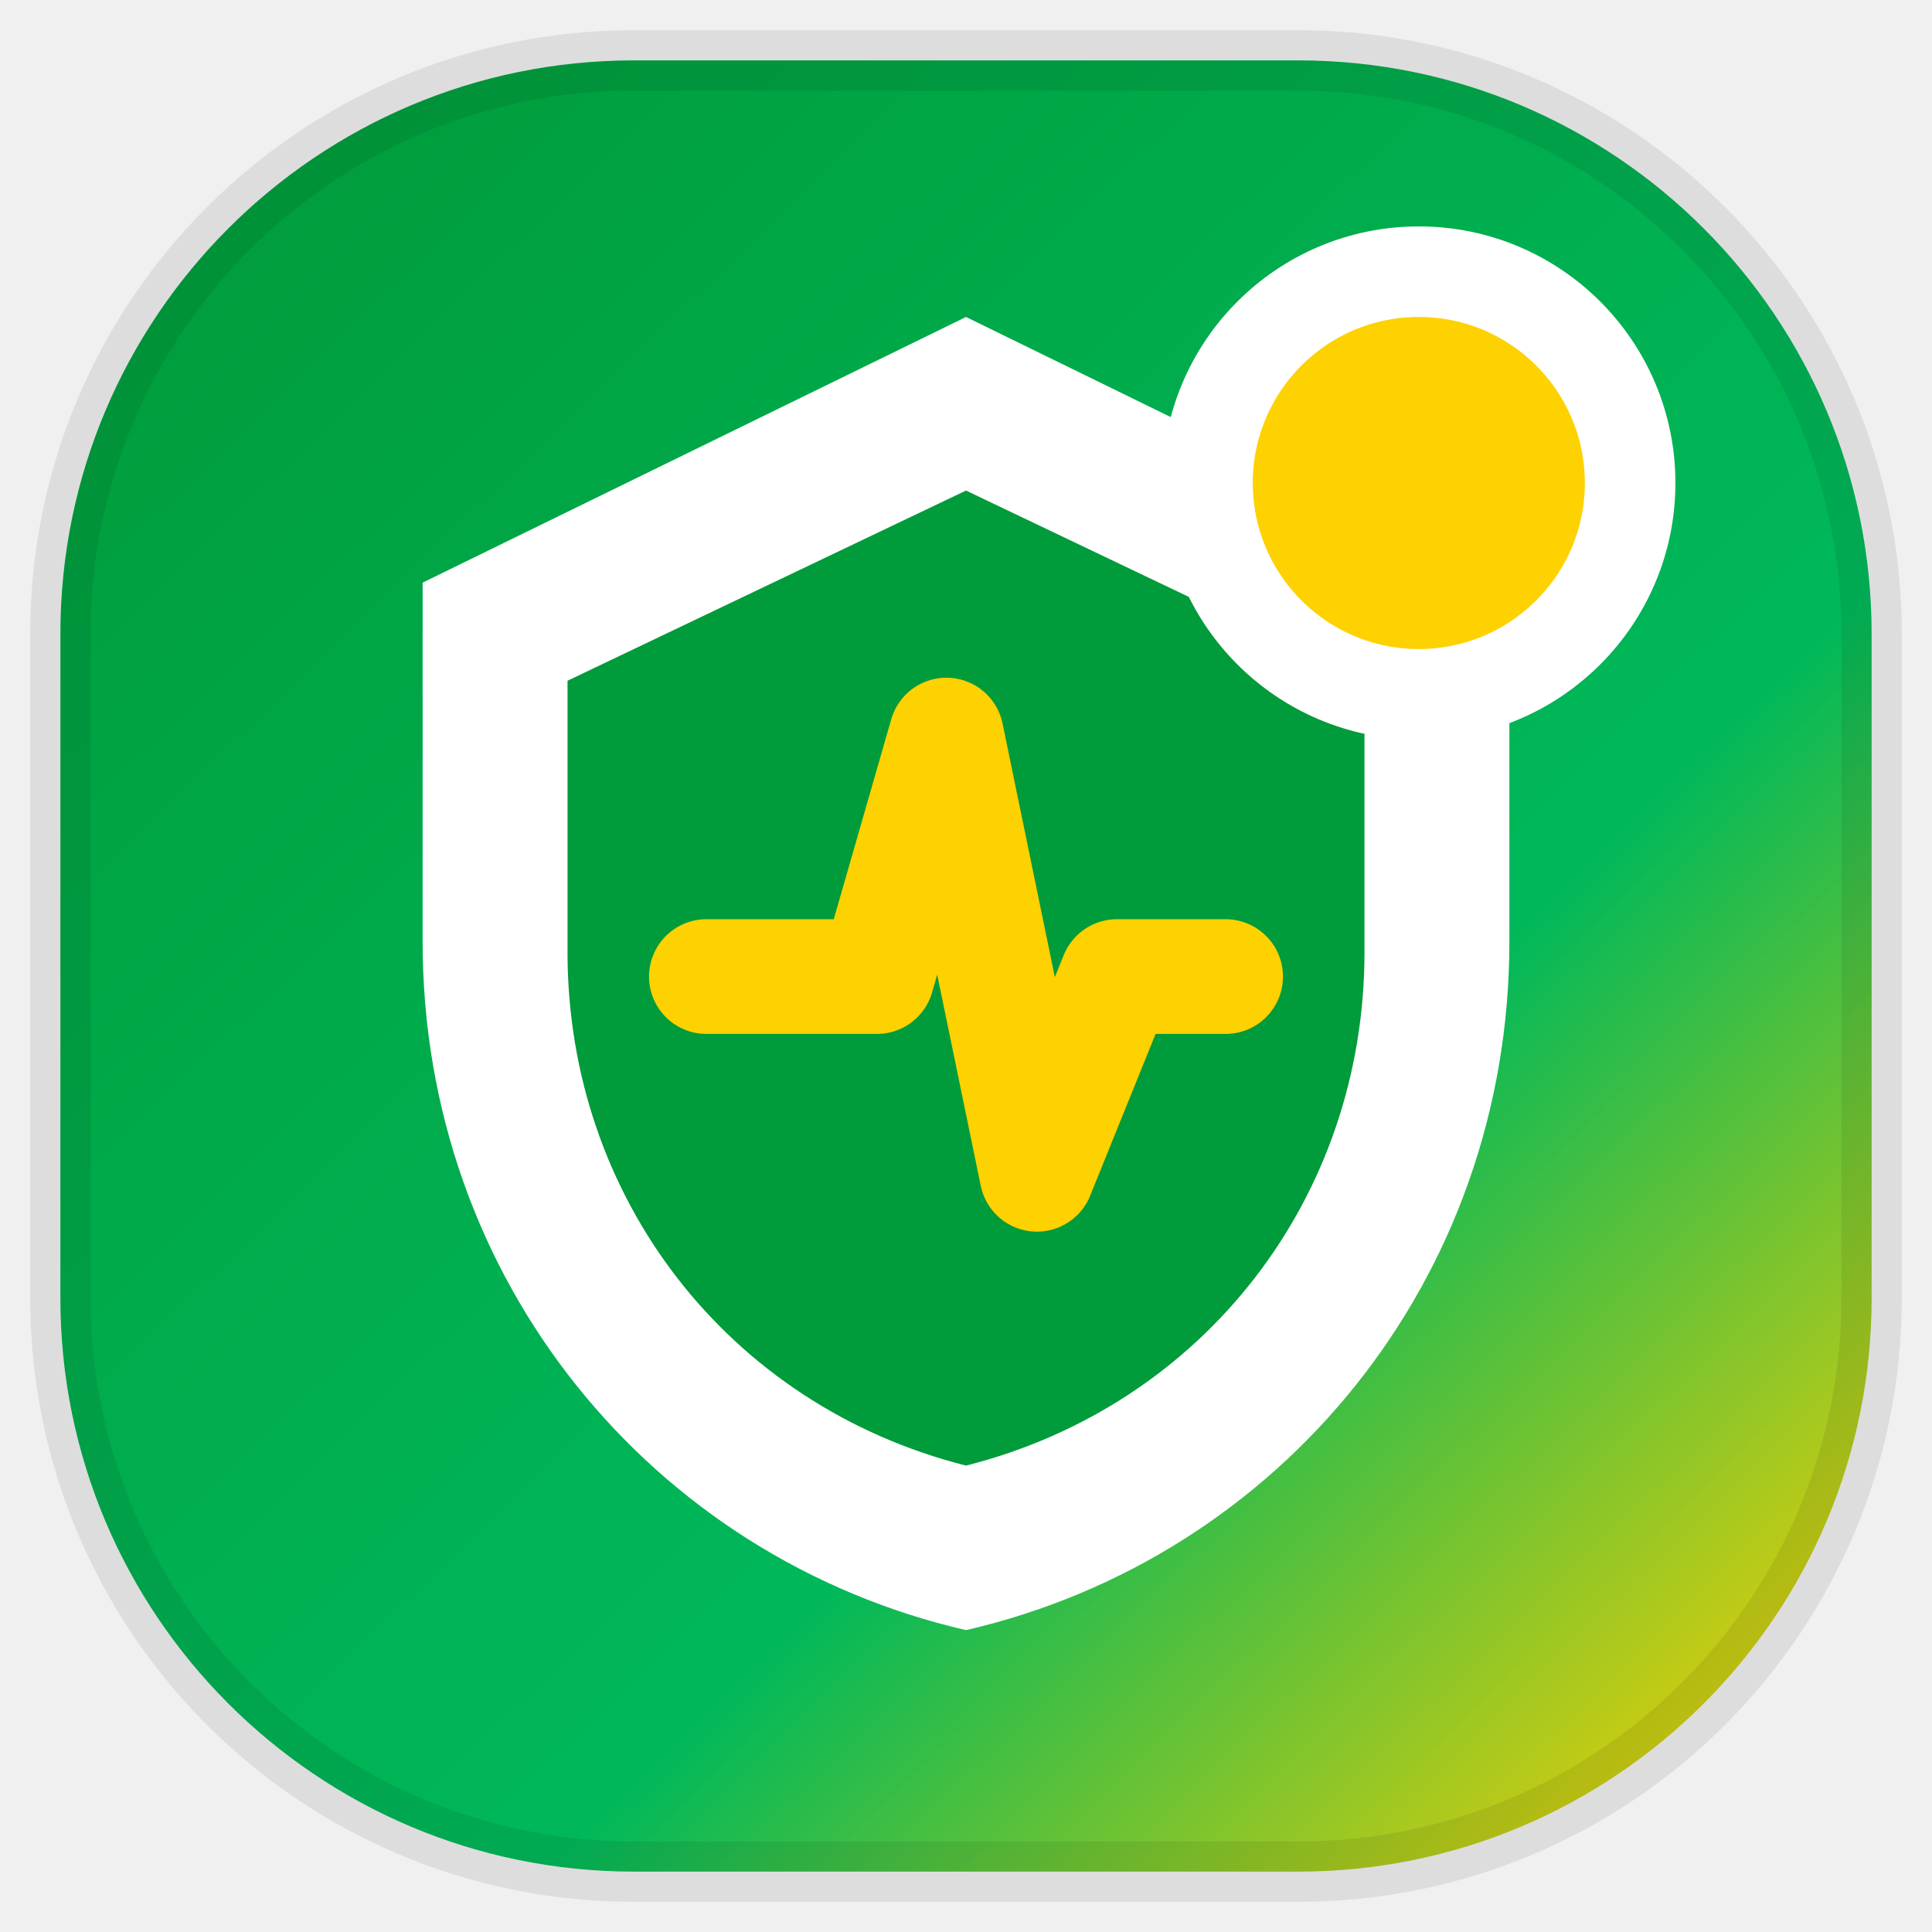
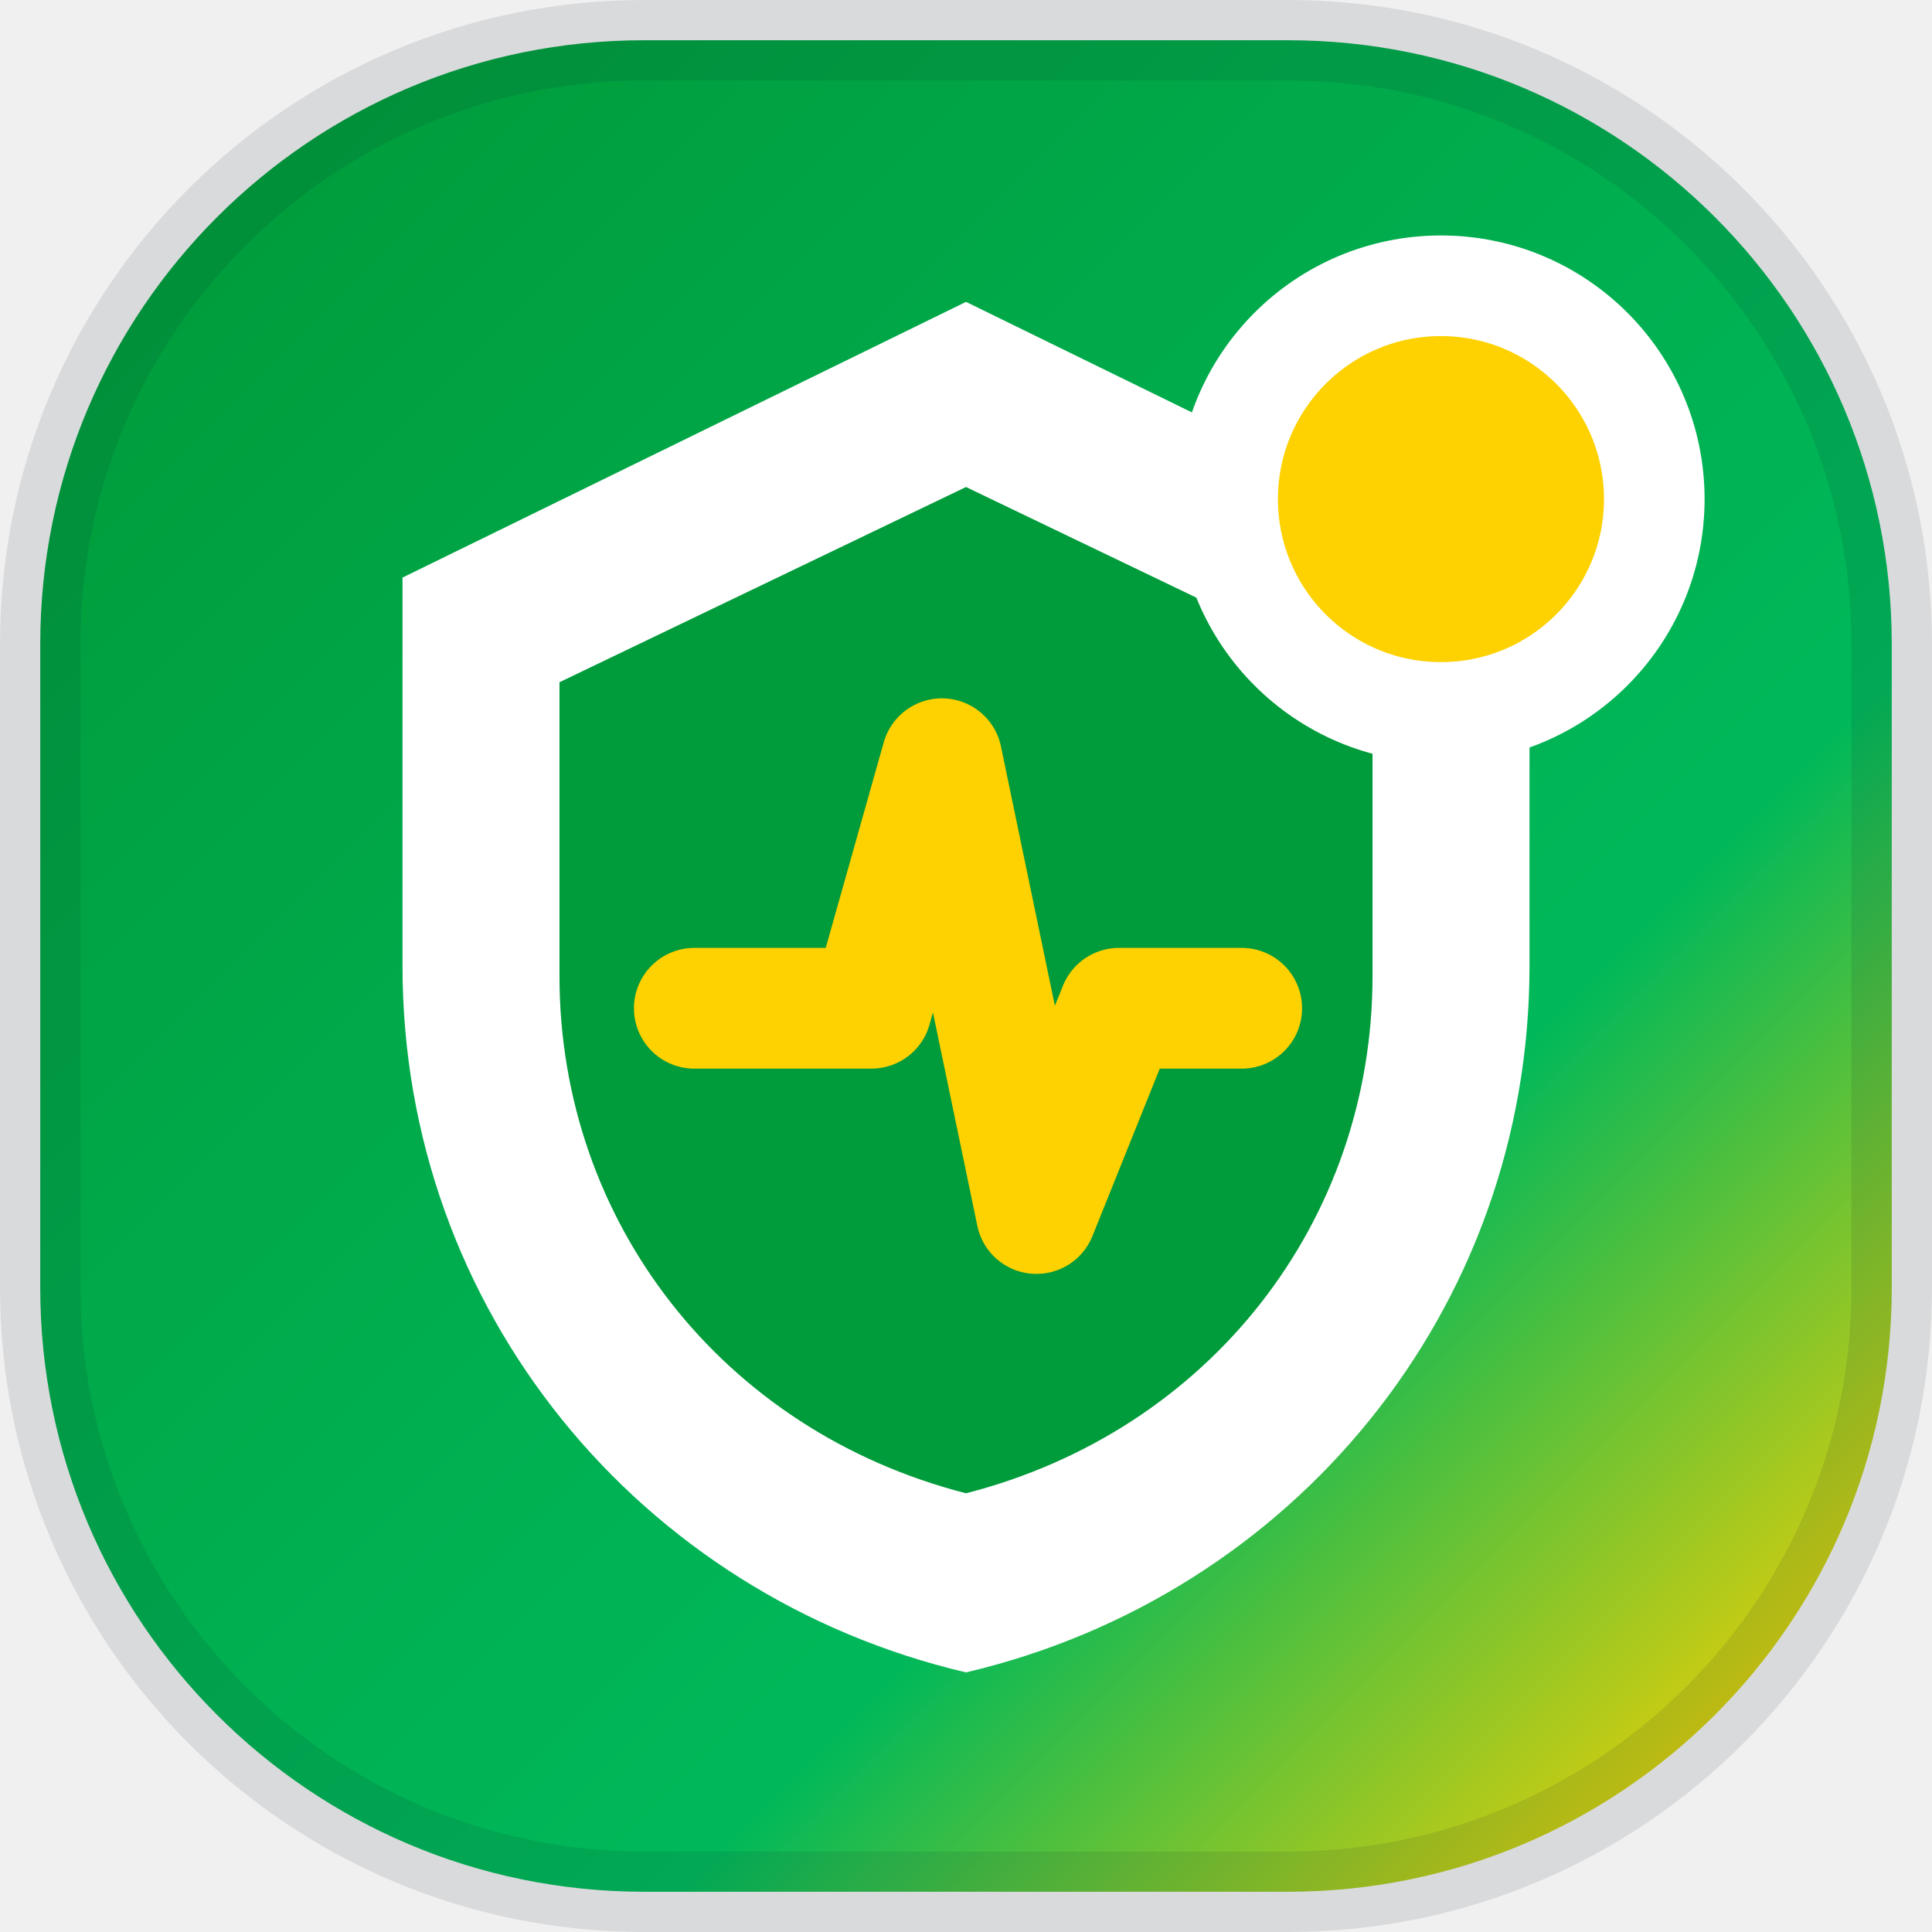
- <svg xmlns="http://www.w3.org/2000/svg" width="64" height="64" viewBox="0 0 64 64" fill="none" role="img" aria-label="876Alert icon">
-   <rect x="2" y="2" width="60" height="60" rx="19" fill="url(#paint0_linear)" stroke="rgba(0,0,0,0.08)" stroke-width="2" />
-   <path d="M32 10.5L50 19.3V31.2C50 42.4 42.4 51.6 32 54C21.6 51.6 14 42.4 14 31.2V19.3L32 10.5Z" fill="white" />
-   <path d="M32 16.25L45.2 22.55V31.55C45.2 39.65 39.9 46.55 32 48.55C24.1 46.55 18.8 39.65 18.8 31.55V22.55L32 16.25Z" fill="#009B3A" />
-   <path d="M23.4 32.35H29.05L31.35 24.35L34.35 38.9L37 32.35H40.6" stroke="#FED100" stroke-width="3.8" stroke-linecap="round" stroke-linejoin="round" />
-   <circle cx="47" cy="16" r="7" fill="#FED100" stroke="white" stroke-width="3" />
+ <svg xmlns="http://www.w3.org/2000/svg" width="48" height="48" viewBox="0 0 48 48" fill="none" role="img" aria-label="876Alert icon">
+   <rect x="1" y="1" width="46" height="46" rx="15" fill="url(#paint0_linear)" stroke="rgba(15,23,42,0.1)" stroke-width="2" />
+   <path d="M24 7.5L38 14.35V24C38 32.55 32.1 39.65 24 41.55C15.9 39.65 10 32.55 10 24V14.35L24 7.5Z" fill="white" />
+   <path d="M24 12.1L34.1 16.95V24.25C34.1 30.35 30.05 35.55 24 37.1C17.95 35.55 13.9 30.35 13.9 24.25V16.95L24 12.1Z" fill="#009B3A" />
+   <path d="M17.25 25.05H21.65L23.4 18.85L25.75 30.15L27.8 25.05H30.85" stroke="#FED100" stroke-width="3" stroke-linecap="round" stroke-linejoin="round" />
+   <circle cx="35.8" cy="12.4" r="5.3" fill="#FED100" stroke="white" stroke-width="2.5" />
  <defs>
-     <linearGradient id="paint0_linear" x1="5" y1="4" x2="60" y2="61" gradientUnits="userSpaceOnUse">
+     <linearGradient id="paint0_linear" x1="4" y1="4" x2="45" y2="45" gradientUnits="userSpaceOnUse">
      <stop stop-color="#009B3A" />
-       <stop offset="0.64" stop-color="#00B85A" />
+       <stop offset="0.68" stop-color="#00B85A" />
      <stop offset="1" stop-color="#FED100" />
    </linearGradient>
  </defs>
</svg>
